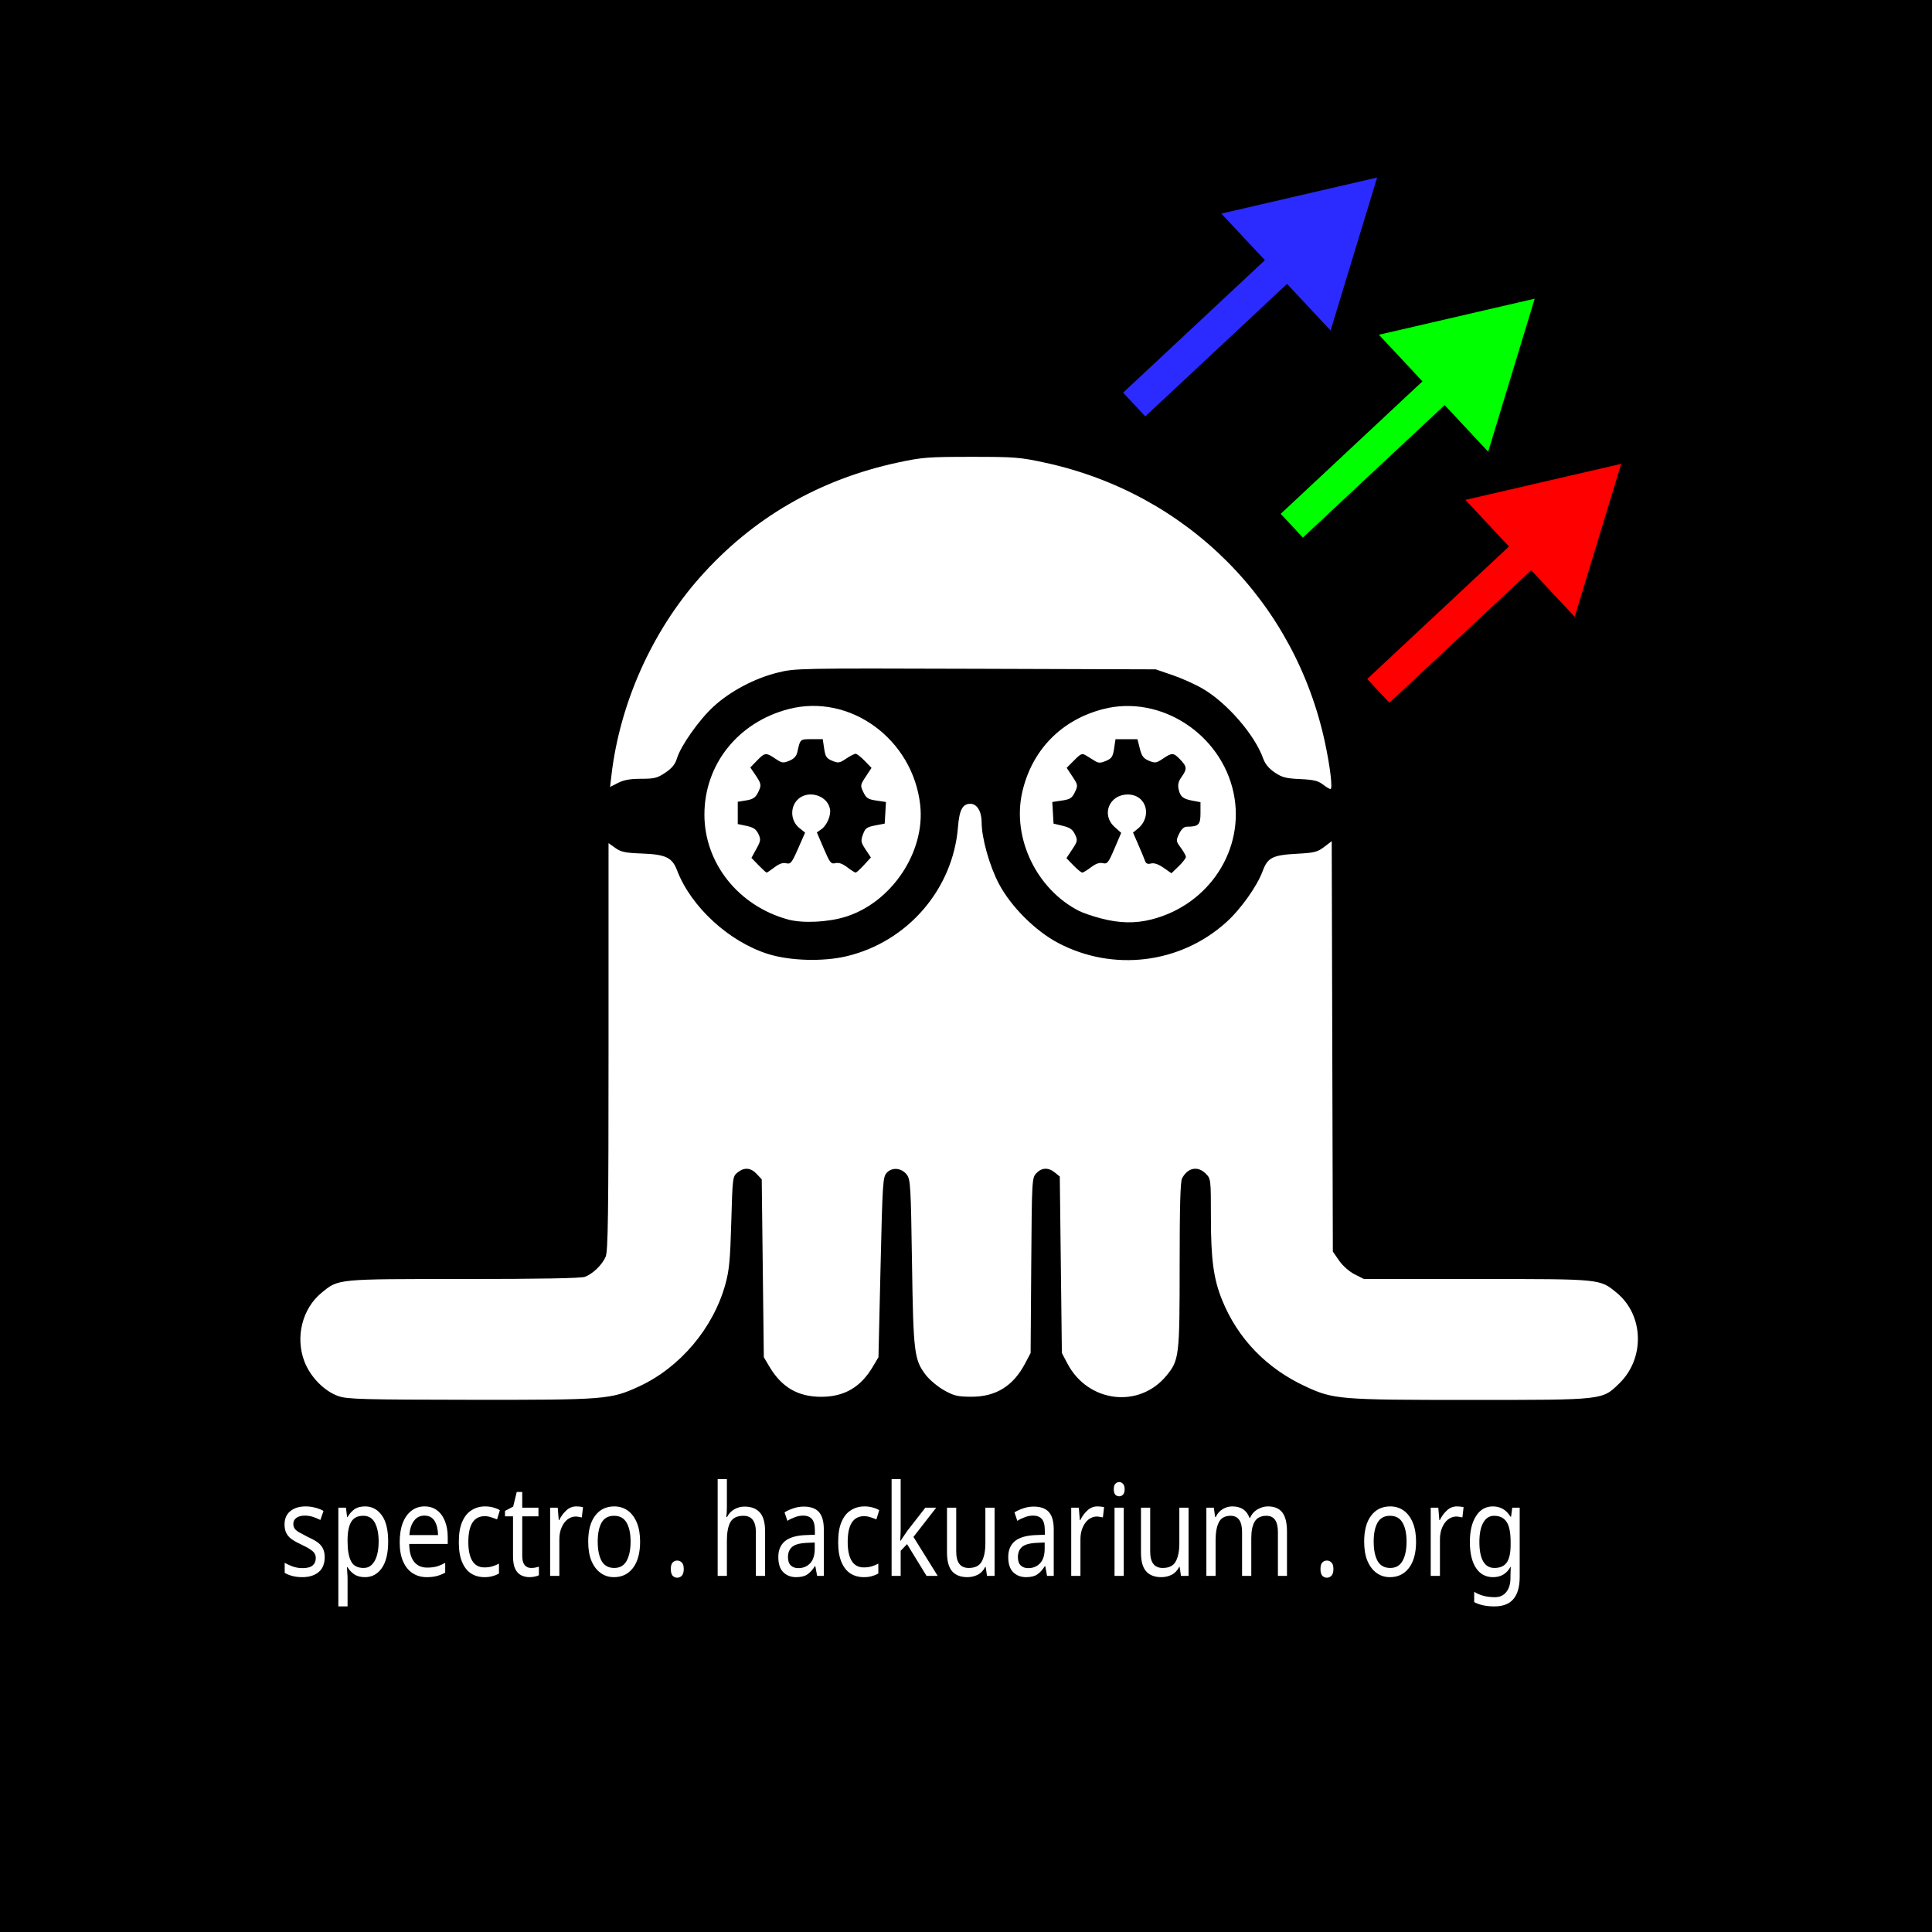
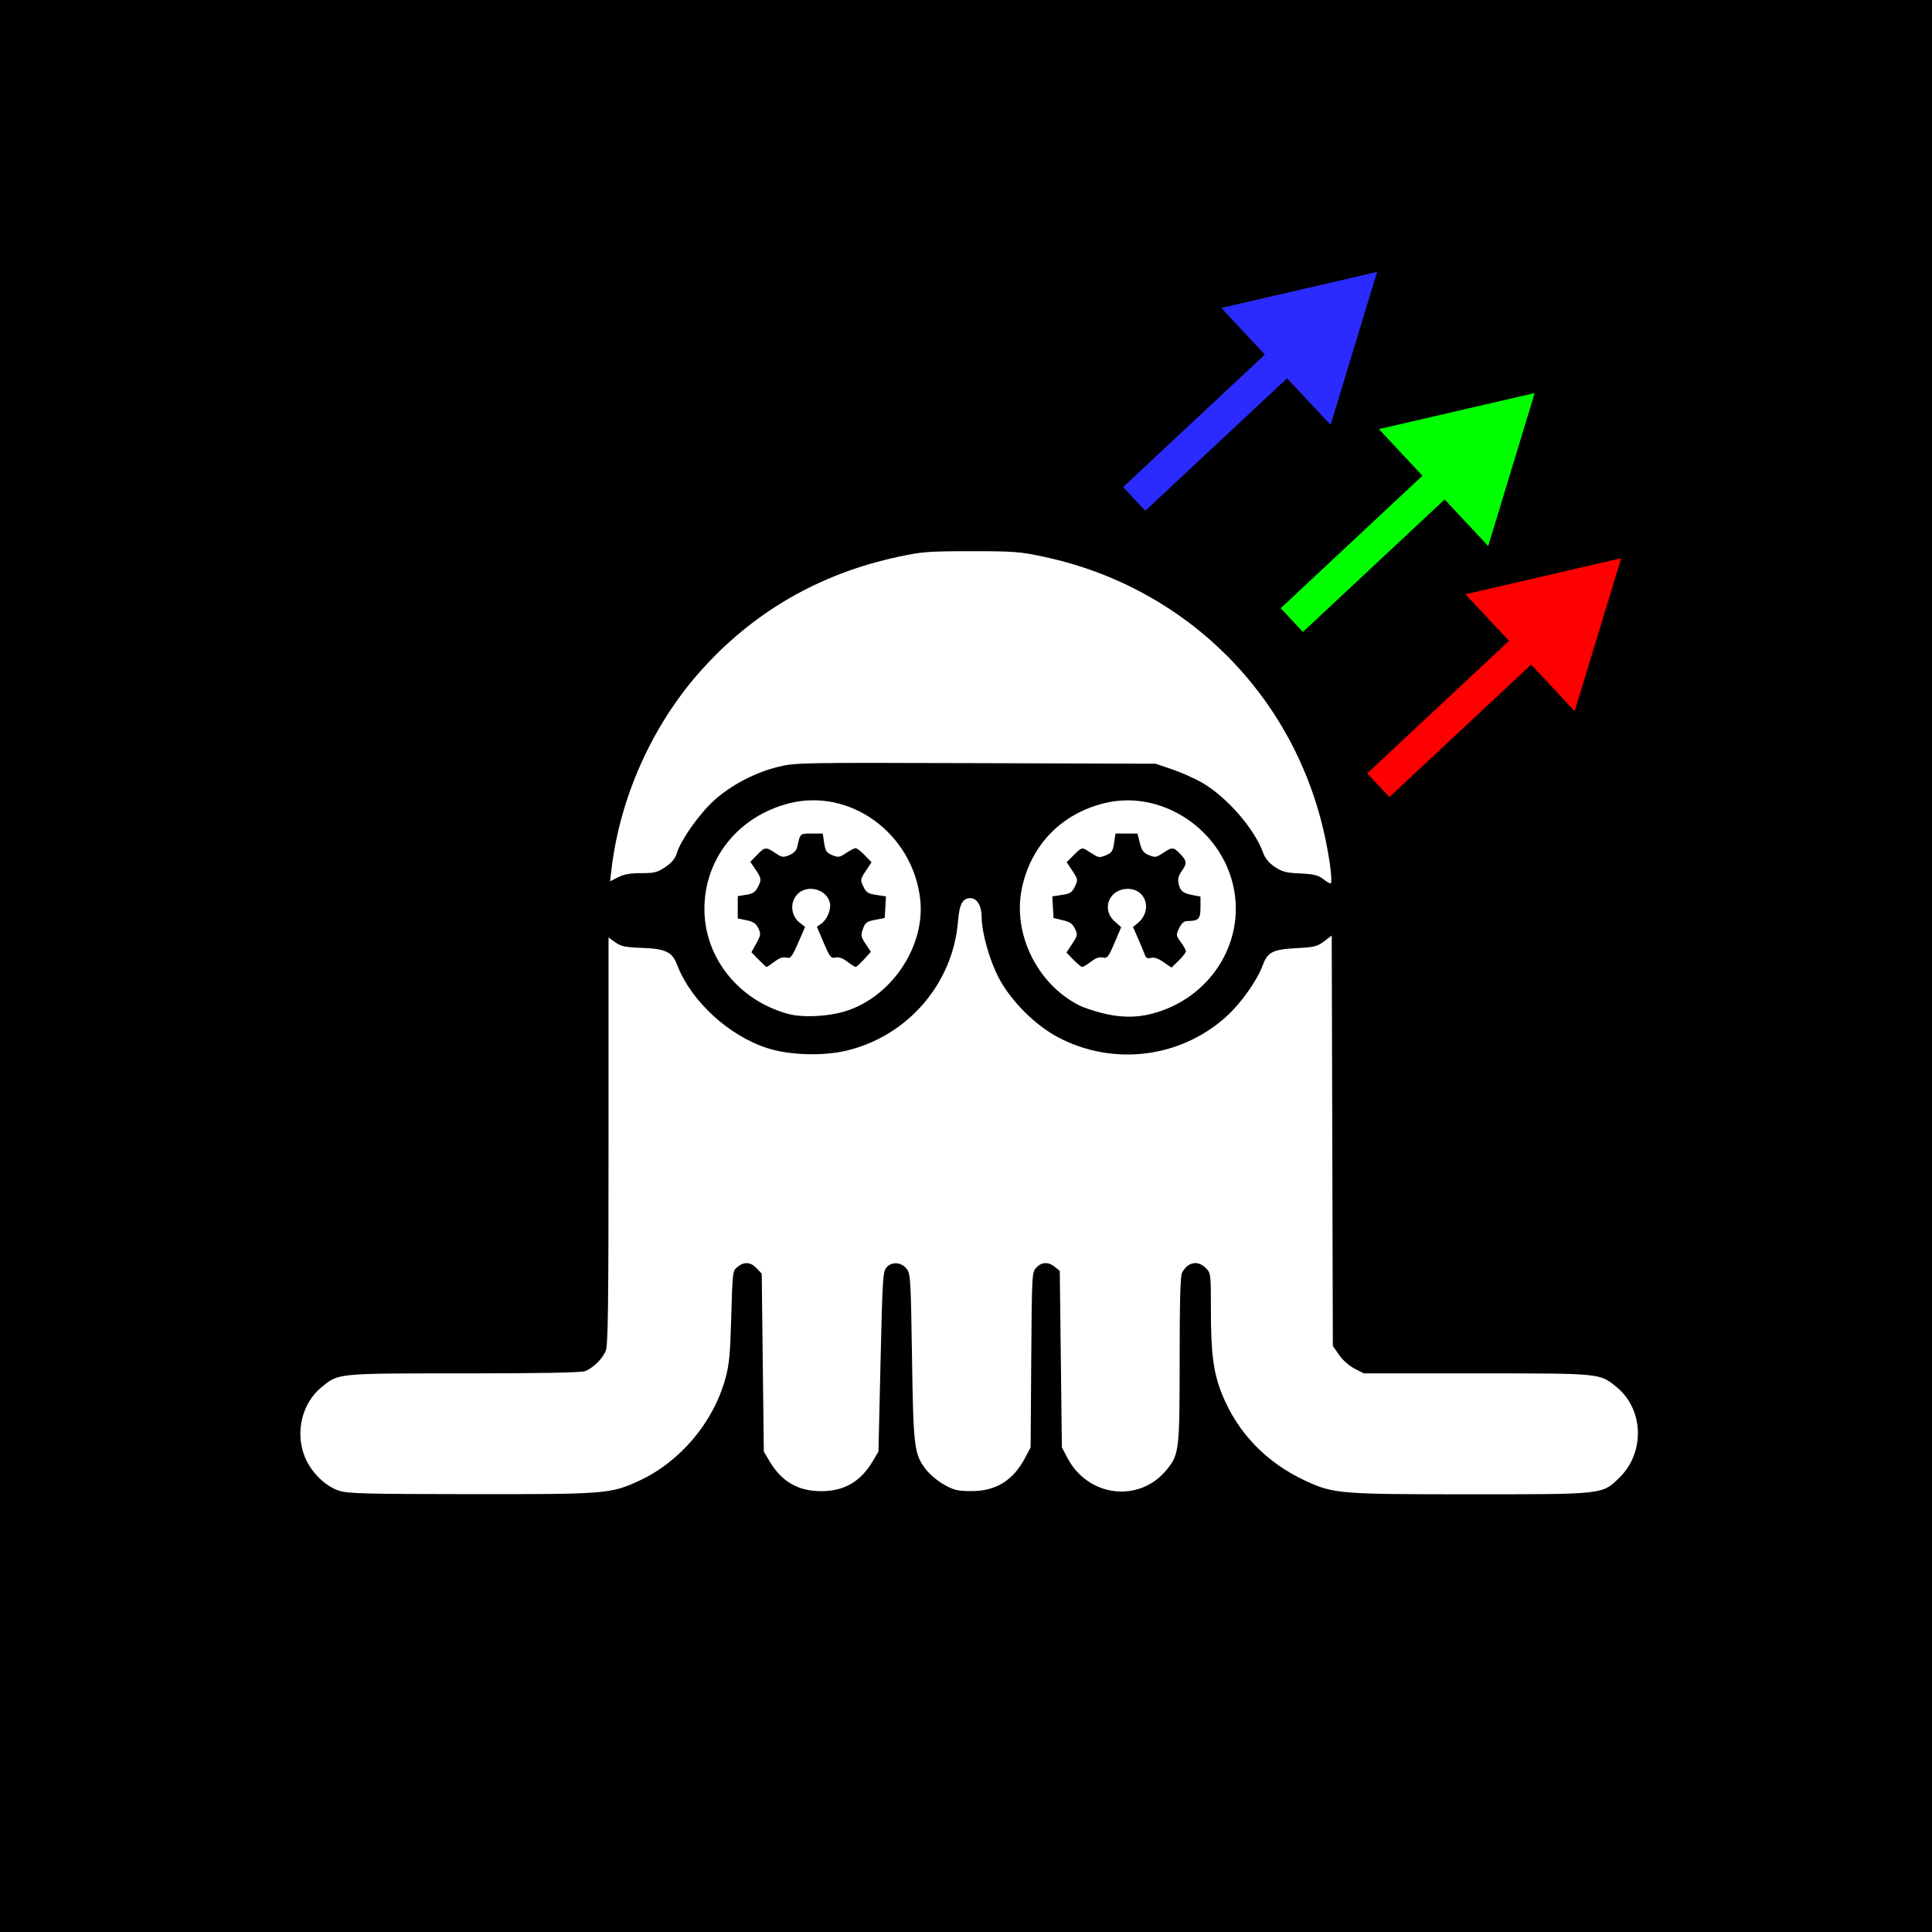
<svg xmlns="http://www.w3.org/2000/svg" xmlns:xlink="http://www.w3.org/1999/xlink" version="1.1" id="svg3481" xml:space="preserve" width="245.669" height="245.669" viewBox="0 0 245.669 245.669">
  <defs id="defs3485">
    <marker orient="auto" refY="0" refX="0" id="marker11326" style="overflow:visible">
      <path id="path11324" d="M 5.77,0 -2.88,5 V -5 Z" style="fill:#ff0000;fill-opacity:1;fill-rule:evenodd;stroke:#ff0000;stroke-width:1pt;stroke-opacity:1" transform="scale(-0.4)" />
    </marker>
    <marker style="overflow:visible" id="marker2278" refX="0.0" refY="0.0" orient="auto">
      <path transform="scale(-0.4)" style="fill-rule:evenodd;stroke:#000000;stroke-width:1pt;stroke-opacity:1;fill:#000000;fill-opacity:1" d="M 5.77,0.0 L -2.88,5.0 L -2.88,-5.0 L 5.77,0.0 z " id="path2276" />
    </marker>
    <marker orient="auto" refY="0.0" refX="0.0" id="TriangleInM" style="overflow:visible">
      <path id="path984" d="M 5.77,0.0 L -2.88,5.0 L -2.88,-5.0 L 5.77,0.0 z " style="fill-rule:evenodd;stroke:#2b2bff;stroke-width:1pt;stroke-opacity:1;fill:#2b2bff;fill-opacity:1" transform="scale(-0.4)" />
    </marker>
    <marker orient="auto" refY="0.0" refX="0.0" id="TriangleInL" style="overflow:visible">
      <path id="path981" d="M 5.77,0.0 L -2.88,5.0 L -2.88,-5.0 L 5.77,0.0 z " style="fill-rule:evenodd;stroke:#000000;stroke-width:1pt;stroke-opacity:1;fill:#000000;fill-opacity:1" transform="scale(-0.8)" />
    </marker>
    <marker orient="auto" refY="0.0" refX="0.0" id="Arrow1Mend" style="overflow:visible;">
      <path id="path857" d="M 0.0,0.0 L 5.0,-5.0 L -12.5,0.0 L 5.0,5.0 L 0.0,0.0 z " style="fill-rule:evenodd;stroke:#000000;stroke-width:1pt;stroke-opacity:1;fill:#000000;fill-opacity:1" transform="scale(0.4) rotate(180) translate(10,0)" />
    </marker>
    <marker orient="auto" refY="0.0" refX="0.0" id="Arrow1Mstart" style="overflow:visible">
      <path id="path854" d="M 0.0,0.0 L 5.0,-5.0 L -12.5,0.0 L 5.0,5.0 L 0.0,0.0 z " style="fill-rule:evenodd;stroke:#000000;stroke-width:1pt;stroke-opacity:1;fill:#000000;fill-opacity:1" transform="scale(0.4) translate(10,0)" />
    </marker>
    <marker orient="auto" refY="0.0" refX="0.0" id="marker1286" style="overflow:visible;">
      <path id="path1284" d="M 0.0,0.0 L 5.0,-5.0 L -12.5,0.0 L 5.0,5.0 L 0.0,0.0 z " style="fill-rule:evenodd;stroke:#000000;stroke-width:1pt;stroke-opacity:1;fill:#000000;fill-opacity:1" transform="scale(0.8) rotate(180) translate(12.5,0)" />
    </marker>
    <marker orient="auto" refY="0.0" refX="0.0" id="TriangleOutL" style="overflow:visible">
      <path id="path990" d="M 5.77,0.0 L -2.88,5.0 L -2.88,-5.0 L 5.77,0.0 z " style="fill-rule:evenodd;stroke:#000000;stroke-width:1pt;stroke-opacity:1;fill:#000000;fill-opacity:1" transform="scale(0.8)" />
    </marker>
    <marker orient="auto" refY="0.0" refX="0.0" id="Arrow1Lend" style="overflow:visible;">
      <path id="path851" d="M 0.0,0.0 L 5.0,-5.0 L -12.5,0.0 L 5.0,5.0 L 0.0,0.0 z " style="fill-rule:evenodd;stroke:#000000;stroke-width:1pt;stroke-opacity:1;fill:#000000;fill-opacity:1" transform="scale(0.8) rotate(180) translate(12.5,0)" />
    </marker>
    <linearGradient id="linearGradient5445">
      <stop style="stop-color:#d90000;stop-opacity:1" offset="0" id="stop5433" />
      <stop id="stop5435" offset="0.513" style="stop-color:#00c200;stop-opacity:1" />
      <stop style="stop-color:#0000ff;stop-opacity:1" offset="0.83" id="stop5437" />
      <stop style="stop-color:#0000ff;stop-opacity:1" offset="1" id="stop5439" />
      <stop style="stop-color:#501288;stop-opacity:0.357;" offset="1" id="stop5441" />
      <stop style="stop-color:#c83737;stop-opacity:1" offset="1" id="stop5443" />
    </linearGradient>
    <clipPath clipPathUnits="userSpaceOnUse" id="clipPath3497">
      <path d="M 0,0 H 184.252 V 184.252 H 0 Z" id="path3495" />
    </clipPath>
    <linearGradient xlink:href="#linearGradient5445" id="linearGradient5412" x1="15.32" y1="-141.288" x2="149.283" y2="-141.288" gradientUnits="userSpaceOnUse" gradientTransform="matrix(1.20359,0,0,1.20359,18.56434,131.0536)" />
    <marker style="overflow:visible" id="marker2278-8" refX="0" refY="0" orient="auto">
      <path transform="scale(-0.4)" style="fill:#00ff00;fill-opacity:1;fill-rule:evenodd;stroke:#00ff00;stroke-width:1pt;stroke-opacity:1" d="M 5.77,0 -2.88,5 V -5 Z" id="path2276-1" />
    </marker>
  </defs>
  <g id="g3489" transform="matrix(1.333333,0,0,-1.333333,0,245.6693)">
    <g id="g3491">
      <g id="g3493" clip-path="url(#clipPath3497)">
        <rect style="fill:#000000;fill-opacity:1;stroke:#800080;stroke-width:1;stroke-miterlimit:4.3;stroke-dasharray:none;stroke-opacity:1" id="rect7489" width="224.25" height="210.375" x="-18" y="-194.625" transform="scale(1,-1)" />
-         <g id="g3499" transform="translate(32.3184,51.0908)" style="fill:#ffffff;fill-opacity:1">
+         <g id="g3499" transform="translate(32.3184,42.0908)" style="fill:#ffffff;fill-opacity:1">
          <path d="m 0,0 c -1.365,0.455 -2.727,1.835 -3.294,3.338 -0.876,2.32 -0.196,5.026 1.641,6.531 1.632,1.338 1.372,1.315 13.567,1.315 7.285,0 11.183,0.07 11.554,0.211 0.761,0.288 1.644,1.144 1.975,1.918 0.226,0.528 0.274,4.008 0.274,20.041 v 19.4 l 0.646,-0.461 c 0.542,-0.386 0.948,-0.472 2.513,-0.53 2.305,-0.087 2.91,-0.376 3.384,-1.621 1.32,-3.46 4.942,-6.787 8.663,-7.959 2.098,-0.66 5.258,-0.751 7.503,-0.215 5.827,1.39 10.143,6.399 10.617,12.321 0.132,1.645 0.436,2.215 1.182,2.215 0.636,0 1.073,-0.724 1.075,-1.784 0.002,-1.49 0.751,-4.151 1.644,-5.842 1.148,-2.173 3.464,-4.489 5.637,-5.637 5.253,-2.774 11.663,-1.99 16.044,1.964 1.39,1.254 2.945,3.441 3.475,4.883 0.47,1.28 0.953,1.527 3.224,1.649 1.705,0.091 1.999,0.164 2.64,0.653 l 0.722,0.55 0.053,-19.569 0.054,-19.569 0.599,-0.864 c 0.35,-0.502 0.966,-1.046 1.483,-1.308 l 0.884,-0.446 h 10.766 c 11.944,0 11.709,0.021 13.34,-1.315 2.586,-2.119 2.709,-6.24 0.256,-8.629 -1.657,-1.614 -1.41,-1.587 -14.214,-1.587 -12.469,0 -13.044,0.046 -15.703,1.277 -3.737,1.725 -6.487,4.575 -7.978,8.266 -0.811,2.007 -1.062,3.869 -1.062,7.877 0,3.63 -0.006,3.674 -0.488,4.156 -0.768,0.768 -1.716,0.583 -2.262,-0.443 -0.165,-0.307 -0.231,-2.692 -0.231,-8.265 0,-8.704 -0.044,-9.072 -1.253,-10.545 -2.601,-3.176 -7.478,-2.589 -9.442,1.131 l -0.537,1.019 -0.099,8.416 -0.1,8.416 -0.469,0.38 C 67.66,21.844 67.027,21.817 66.512,21.27 66.097,20.828 66.088,20.665 66.029,12.474 L 65.97,4.126 65.44,3.122 c -1.138,-2.156 -2.79,-3.174 -5.14,-3.166 -1.297,0.009 -1.64,0.087 -2.584,0.617 -0.599,0.336 -1.379,0.989 -1.734,1.449 -1.117,1.454 -1.197,2.104 -1.325,10.75 -0.107,7.224 -0.146,7.892 -0.484,8.349 -0.493,0.666 -1.415,0.756 -1.929,0.19 -0.365,-0.403 -0.399,-0.936 -0.586,-9.004 L 51.459,3.729 50.93,2.834 c -1.166,-1.973 -2.725,-2.883 -4.937,-2.883 -2.213,0 -3.772,0.91 -4.938,2.883 l -0.529,0.895 -0.1,8.481 -0.099,8.482 -0.482,0.513 c -0.572,0.608 -1.188,0.653 -1.832,0.133 -0.459,-0.371 -0.471,-0.467 -0.591,-4.721 -0.101,-3.605 -0.196,-4.61 -0.561,-5.93 C 35.703,6.492 32.537,2.744 28.625,0.938 25.921,-0.309 25.423,-0.348 12.556,-0.334 2.417,-0.323 0.848,-0.28 0,0" style="fill:#ffffff;fill-opacity:1;fill-rule:nonzero;stroke:none" id="path3501" />
        </g>
-         <g id="g3503" transform="translate(84.4331,106.7368)" style="fill:#ffffff;fill-opacity:1">
+         <g id="g3503" transform="translate(84.4331,97.7368)" style="fill:#ffffff;fill-opacity:1">
          <path d="m 0,0 -0.06,-1.03 -0.914,-0.177 c -0.797,-0.154 -0.946,-0.264 -1.16,-0.858 -0.224,-0.619 -0.201,-0.75 0.255,-1.439 l 0.501,-0.757 -0.66,-0.72 c -0.362,-0.396 -0.72,-0.721 -0.795,-0.721 -0.075,0 -0.434,0.228 -0.798,0.506 -0.454,0.346 -0.81,0.47 -1.13,0.393 -0.423,-0.103 -0.528,0.03 -1.118,1.41 l -0.651,1.523 0.423,0.296 c 0.534,0.375 0.944,1.331 0.828,1.936 -0.263,1.38 -2.244,1.882 -3.172,0.804 -0.662,-0.77 -0.542,-1.985 0.26,-2.624 l 0.54,-0.431 -0.668,-1.52 c -0.603,-1.372 -0.713,-1.508 -1.13,-1.404 -0.318,0.08 -0.669,-0.041 -1.121,-0.386 -0.363,-0.277 -0.7,-0.502 -0.75,-0.502 -0.051,0 -0.397,0.315 -0.77,0.7 l -0.679,0.7 0.468,0.856 c 0.426,0.779 0.443,0.908 0.19,1.436 -0.213,0.446 -0.474,0.622 -1.12,0.759 l -0.843,0.177 v 1.063 1.062 l 0.804,0.129 c 0.612,0.098 0.873,0.262 1.094,0.688 0.386,0.748 0.37,0.878 -0.206,1.726 l -0.494,0.728 0.633,0.653 c 0.754,0.778 0.856,0.789 1.751,0.187 0.631,-0.424 0.748,-0.442 1.334,-0.2 0.436,0.181 0.681,0.442 0.764,0.814 0.284,1.276 0.248,1.244 1.368,1.244 h 1.057 l 0.135,-0.9 c 0.115,-0.768 0.227,-0.937 0.768,-1.161 0.575,-0.238 0.697,-0.219 1.325,0.203 0.381,0.256 0.788,0.466 0.906,0.466 0.117,0 0.506,-0.303 0.865,-0.673 L -1.317,4.282 -1.864,3.456 C -2.393,2.656 -2.4,2.607 -2.095,1.967 -1.825,1.4 -1.647,1.285 -0.86,1.167 L 0.06,1.03 Z m 3.324,0.759 c -0.706,6.277 -6.697,10.643 -12.535,9.136 -4.825,-1.246 -8.043,-5.273 -8.043,-10.067 0,-4.626 3.24,-8.7 7.951,-9.998 1.414,-0.39 3.855,-0.272 5.554,0.267 4.383,1.391 7.575,6.203 7.073,10.662" style="fill:#ffffff;fill-opacity:1;fill-rule:nonzero;stroke:none" id="path3505" />
        </g>
-         <g id="g3507" transform="translate(114.4883,106.7017)" style="fill:#ffffff;fill-opacity:1">
+         <g id="g3507" transform="translate(114.4883,97.7017)" style="fill:#ffffff;fill-opacity:1">
          <path d="m 0,0 c 0,-1.107 -0.178,-1.282 -1.305,-1.291 -0.269,-0.001 -0.52,-0.234 -0.732,-0.677 -0.311,-0.652 -0.305,-0.698 0.162,-1.331 0.267,-0.36 0.483,-0.755 0.483,-0.876 0,-0.121 -0.309,-0.521 -0.688,-0.888 l -0.689,-0.667 -0.753,0.522 c -0.503,0.349 -0.903,0.485 -1.198,0.408 -0.32,-0.084 -0.478,-0.013 -0.571,0.254 -0.07,0.204 -0.356,0.895 -0.636,1.535 l -0.507,1.164 0.411,0.326 c 1.474,1.172 0.885,3.3 -0.913,3.3 -1.768,0 -2.554,-1.932 -1.257,-3.091 l 0.631,-0.565 -0.641,-1.502 c -0.582,-1.36 -0.687,-1.491 -1.11,-1.389 -0.319,0.078 -0.675,-0.046 -1.128,-0.393 h -10e-4 c -0.365,-0.277 -0.741,-0.505 -0.836,-0.505 -0.095,0 -0.473,0.31 -0.84,0.688 l -0.667,0.688 0.551,0.832 c 0.516,0.781 0.533,0.87 0.264,1.436 -0.22,0.467 -0.483,0.651 -1.165,0.815 l -0.879,0.212 -0.059,1.03 -0.06,1.03 0.919,0.138 c 0.787,0.118 0.965,0.233 1.235,0.799 0.306,0.641 0.298,0.689 -0.233,1.493 l -0.55,0.83 0.717,0.717 c 0.661,0.662 0.751,0.695 1.163,0.44 0.245,-0.152 0.625,-0.386 0.844,-0.52 0.317,-0.195 0.525,-0.19 1.031,0.025 0.539,0.23 0.653,0.404 0.768,1.169 l 0.135,0.899 h 1.046 1.048 L -5.785,6.16 c 0.183,-0.726 0.348,-0.945 0.869,-1.161 0.587,-0.243 0.703,-0.226 1.335,0.2 0.88,0.592 1.008,0.584 1.656,-0.093 0.643,-0.67 0.658,-0.895 0.121,-1.65 -0.297,-0.418 -0.378,-0.741 -0.285,-1.16 0.16,-0.729 0.408,-0.934 1.344,-1.109 L 0,1.048 Z m 3.158,1.927 c -1.183,5.639 -6.996,9.389 -12.409,8.007 -4.031,-1.03 -6.858,-3.937 -7.758,-7.978 -0.967,-4.348 1.392,-9.238 5.446,-11.289 0.363,-0.184 1.302,-0.503 2.086,-0.708 1.756,-0.46 3.262,-0.49 4.814,-0.093 5.507,1.405 8.945,6.708 7.821,12.061" style="fill:#ffffff;fill-opacity:1;fill-rule:nonzero;stroke:none" id="path3509" />
        </g>
-         <g id="g3511" transform="translate(126.1533,109.4438)" style="fill:#ffffff;fill-opacity:1">
+         <g id="g3511" transform="translate(126.1533,100.4438)" style="fill:#ffffff;fill-opacity:1">
          <path d="m 0,0 c -0.444,0.346 -0.889,0.45 -2.159,0.508 -1.355,0.062 -1.727,0.159 -2.426,0.63 -0.549,0.371 -0.916,0.813 -1.096,1.32 -0.802,2.265 -3.448,5.318 -5.788,6.681 -0.709,0.413 -2.005,0.994 -2.88,1.292 l -1.589,0.542 -17.175,0.055 c -16.938,0.054 -17.199,0.049 -18.884,-0.368 -2.193,-0.542 -4.502,-1.764 -6.107,-3.234 -1.375,-1.259 -3.133,-3.753 -3.495,-4.96 -0.162,-0.541 -0.473,-0.922 -1.097,-1.342 -0.765,-0.517 -1.044,-0.587 -2.309,-0.587 -1.037,0 -1.652,-0.109 -2.203,-0.39 l -0.764,-0.39 0.133,1.132 c 0.805,6.851 3.855,13.677 8.413,18.83 5.021,5.676 11.371,9.363 18.918,10.983 2.302,0.494 2.867,0.538 6.978,0.538 4.163,0.001 4.651,-0.038 7.056,-0.56 C -12.945,27.745 -2.641,17.415 0.224,3.916 0.717,1.592 0.954,-0.461 0.729,-0.446 0.636,-0.44 0.309,-0.239 0,0" style="fill:#ffffff;fill-opacity:1;fill-rule:nonzero;stroke:none" id="path3513" />
        </g>
-         <text xml:space="preserve" style="font-style:normal;font-variant:normal;font-weight:normal;font-stretch:normal;font-size:11.016px;line-height:1.25;font-family:Base5;-inkscape-font-specification:'Base5, Normal';font-variant-ligatures:normal;font-variant-caps:normal;font-variant-numeric:normal;font-feature-settings:normal;text-align:start;letter-spacing:0px;word-spacing:0px;writing-mode:lr-tb;text-anchor:start;fill:#ffffff;fill-opacity:1;stroke:none;stroke-width:0.826;" x="29.331" y="-30.827" id="text844" transform="scale(0.907746,-1.10163)">
-           <tspan id="tspan842" x="29.331" y="-30.827" style="font-style:normal;font-variant:normal;font-weight:normal;font-stretch:normal;font-size:11.016px;font-family:Base5;-inkscape-font-specification:'Base5, Normal';font-variant-ligatures:normal;font-variant-caps:normal;font-variant-numeric:normal;font-feature-settings:normal;text-align:start;writing-mode:lr-tb;text-anchor:start;fill:#ffffff;stroke-width:0.826;">spectro . hackuarium . org</tspan>
-         </text>
-         <path style="fill:#2b2bff;fill-opacity:1;stroke:#2b2bff;stroke-width:3.1;stroke-linecap:butt;stroke-linejoin:miter;stroke-miterlimit:4.3;stroke-dasharray:none;stroke-opacity:1;marker-start:url(#TriangleInM);opacity:1" d="m 124.9,161.309 -1.618,-1.512 -15.114,-14.126" id="path846" />
-         <path id="path2274-2" d="M 139.928,149.754 123.196,134.115" style="fill:#00ff00;stroke:#00ff00;stroke-width:3.1;stroke-linecap:butt;stroke-linejoin:miter;stroke-miterlimit:4.3;stroke-dasharray:none;stroke-opacity:1;marker-start:url(#marker2278-8)" />
-         <path style="fill:#ff0000;stroke:#ff0000;stroke-width:3.1;stroke-linecap:butt;stroke-linejoin:miter;stroke-miterlimit:4.3;stroke-dasharray:none;stroke-opacity:1;marker-start:url(#marker11326)" d="M 148.178,134.004 131.446,118.365" id="path11322" />
+         <g aria-label="spectro . hackuarium . org" transform="scale(0.907746,-1.10163)" id="text844" style="font-size:11.016px;font-family:Base5;-inkscape-font-specification:'Base5, Normal';letter-spacing:0px;word-spacing:0px;fill:#ffffff;stroke-width:0.826" />
+         <path style="opacity:1;fill:#2b2bff;fill-opacity:1;stroke:#2b2bff;stroke-width:3.1;stroke-linecap:butt;stroke-linejoin:miter;stroke-miterlimit:4.3;stroke-dasharray:none;stroke-opacity:1;marker-start:url(#TriangleInM)" d="m 124.9,152.309 -1.618,-1.512 -15.114,-14.126" id="path846" />
+         <path id="path2274-2" d="M 139.928,140.754 123.196,125.115" style="fill:#00ff00;stroke:#00ff00;stroke-width:3.1;stroke-linecap:butt;stroke-linejoin:miter;stroke-miterlimit:4.3;stroke-dasharray:none;stroke-opacity:1;marker-start:url(#marker2278-8)" />
+         <path style="fill:#ff0000;stroke:#ff0000;stroke-width:3.1;stroke-linecap:butt;stroke-linejoin:miter;stroke-miterlimit:4.3;stroke-dasharray:none;stroke-opacity:1;marker-start:url(#marker11326)" d="M 148.178,125.004 131.446,109.365" id="path11322" />
      </g>
    </g>
  </g>
</svg>
